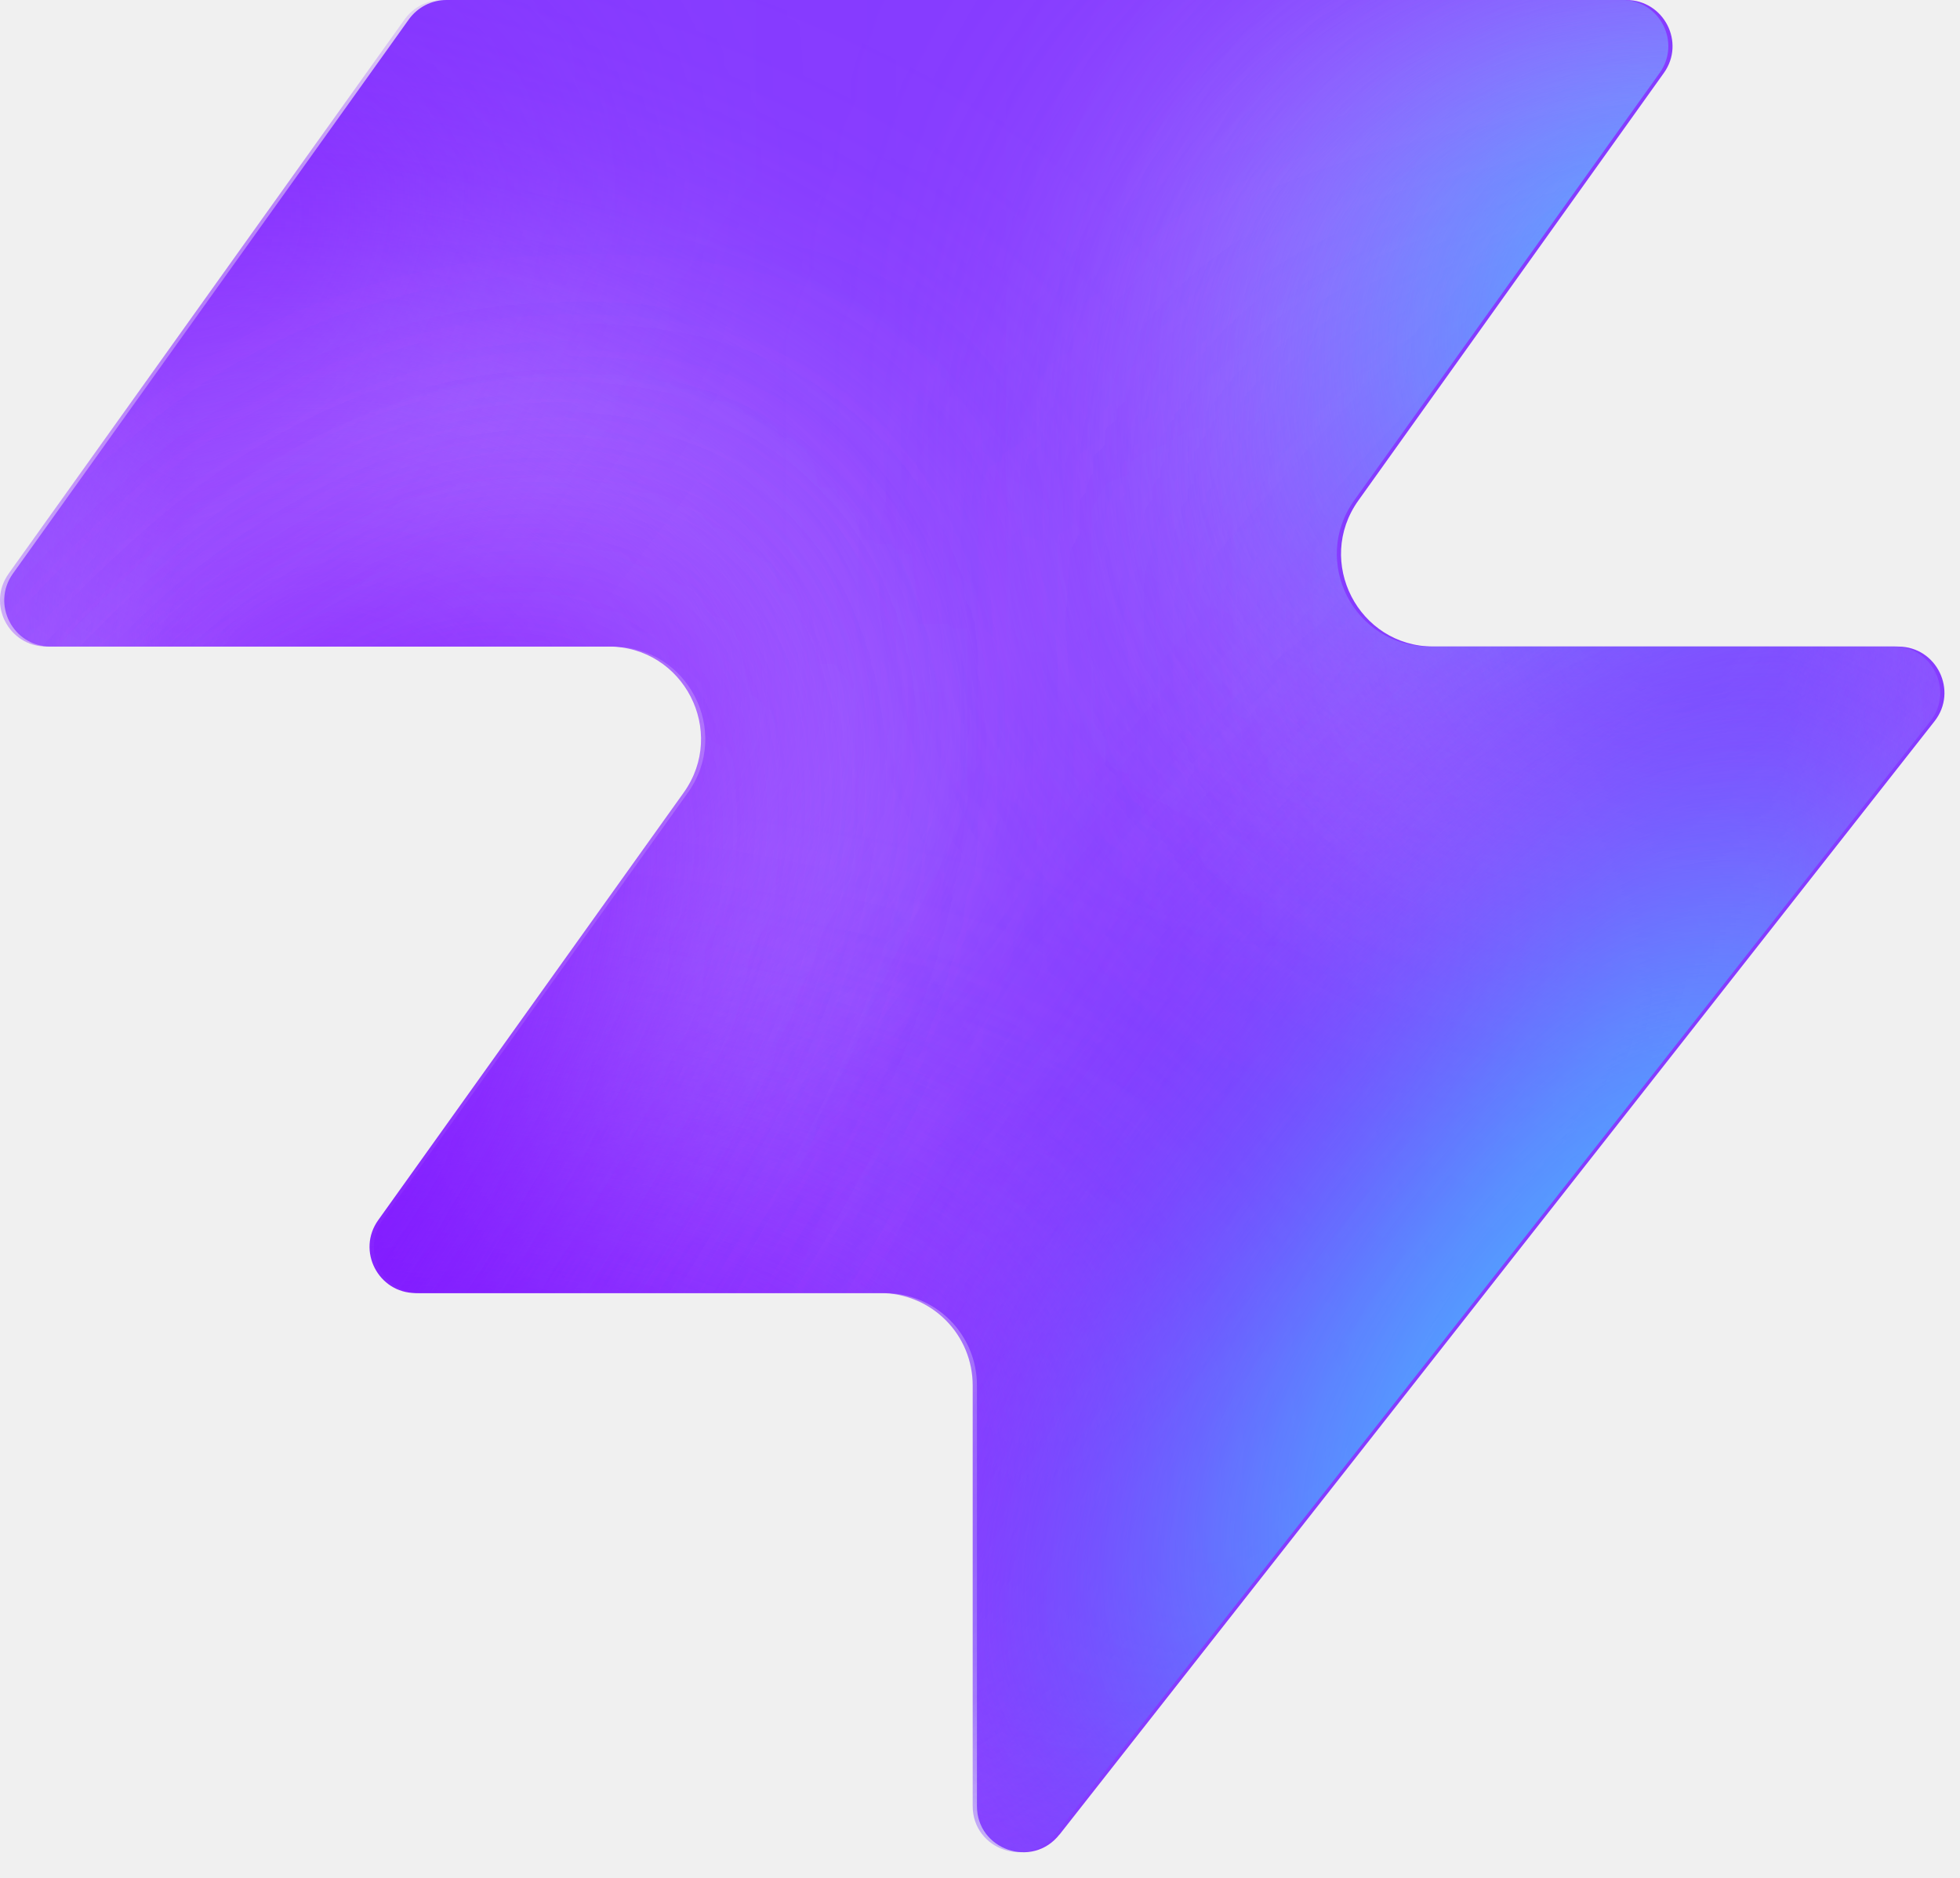
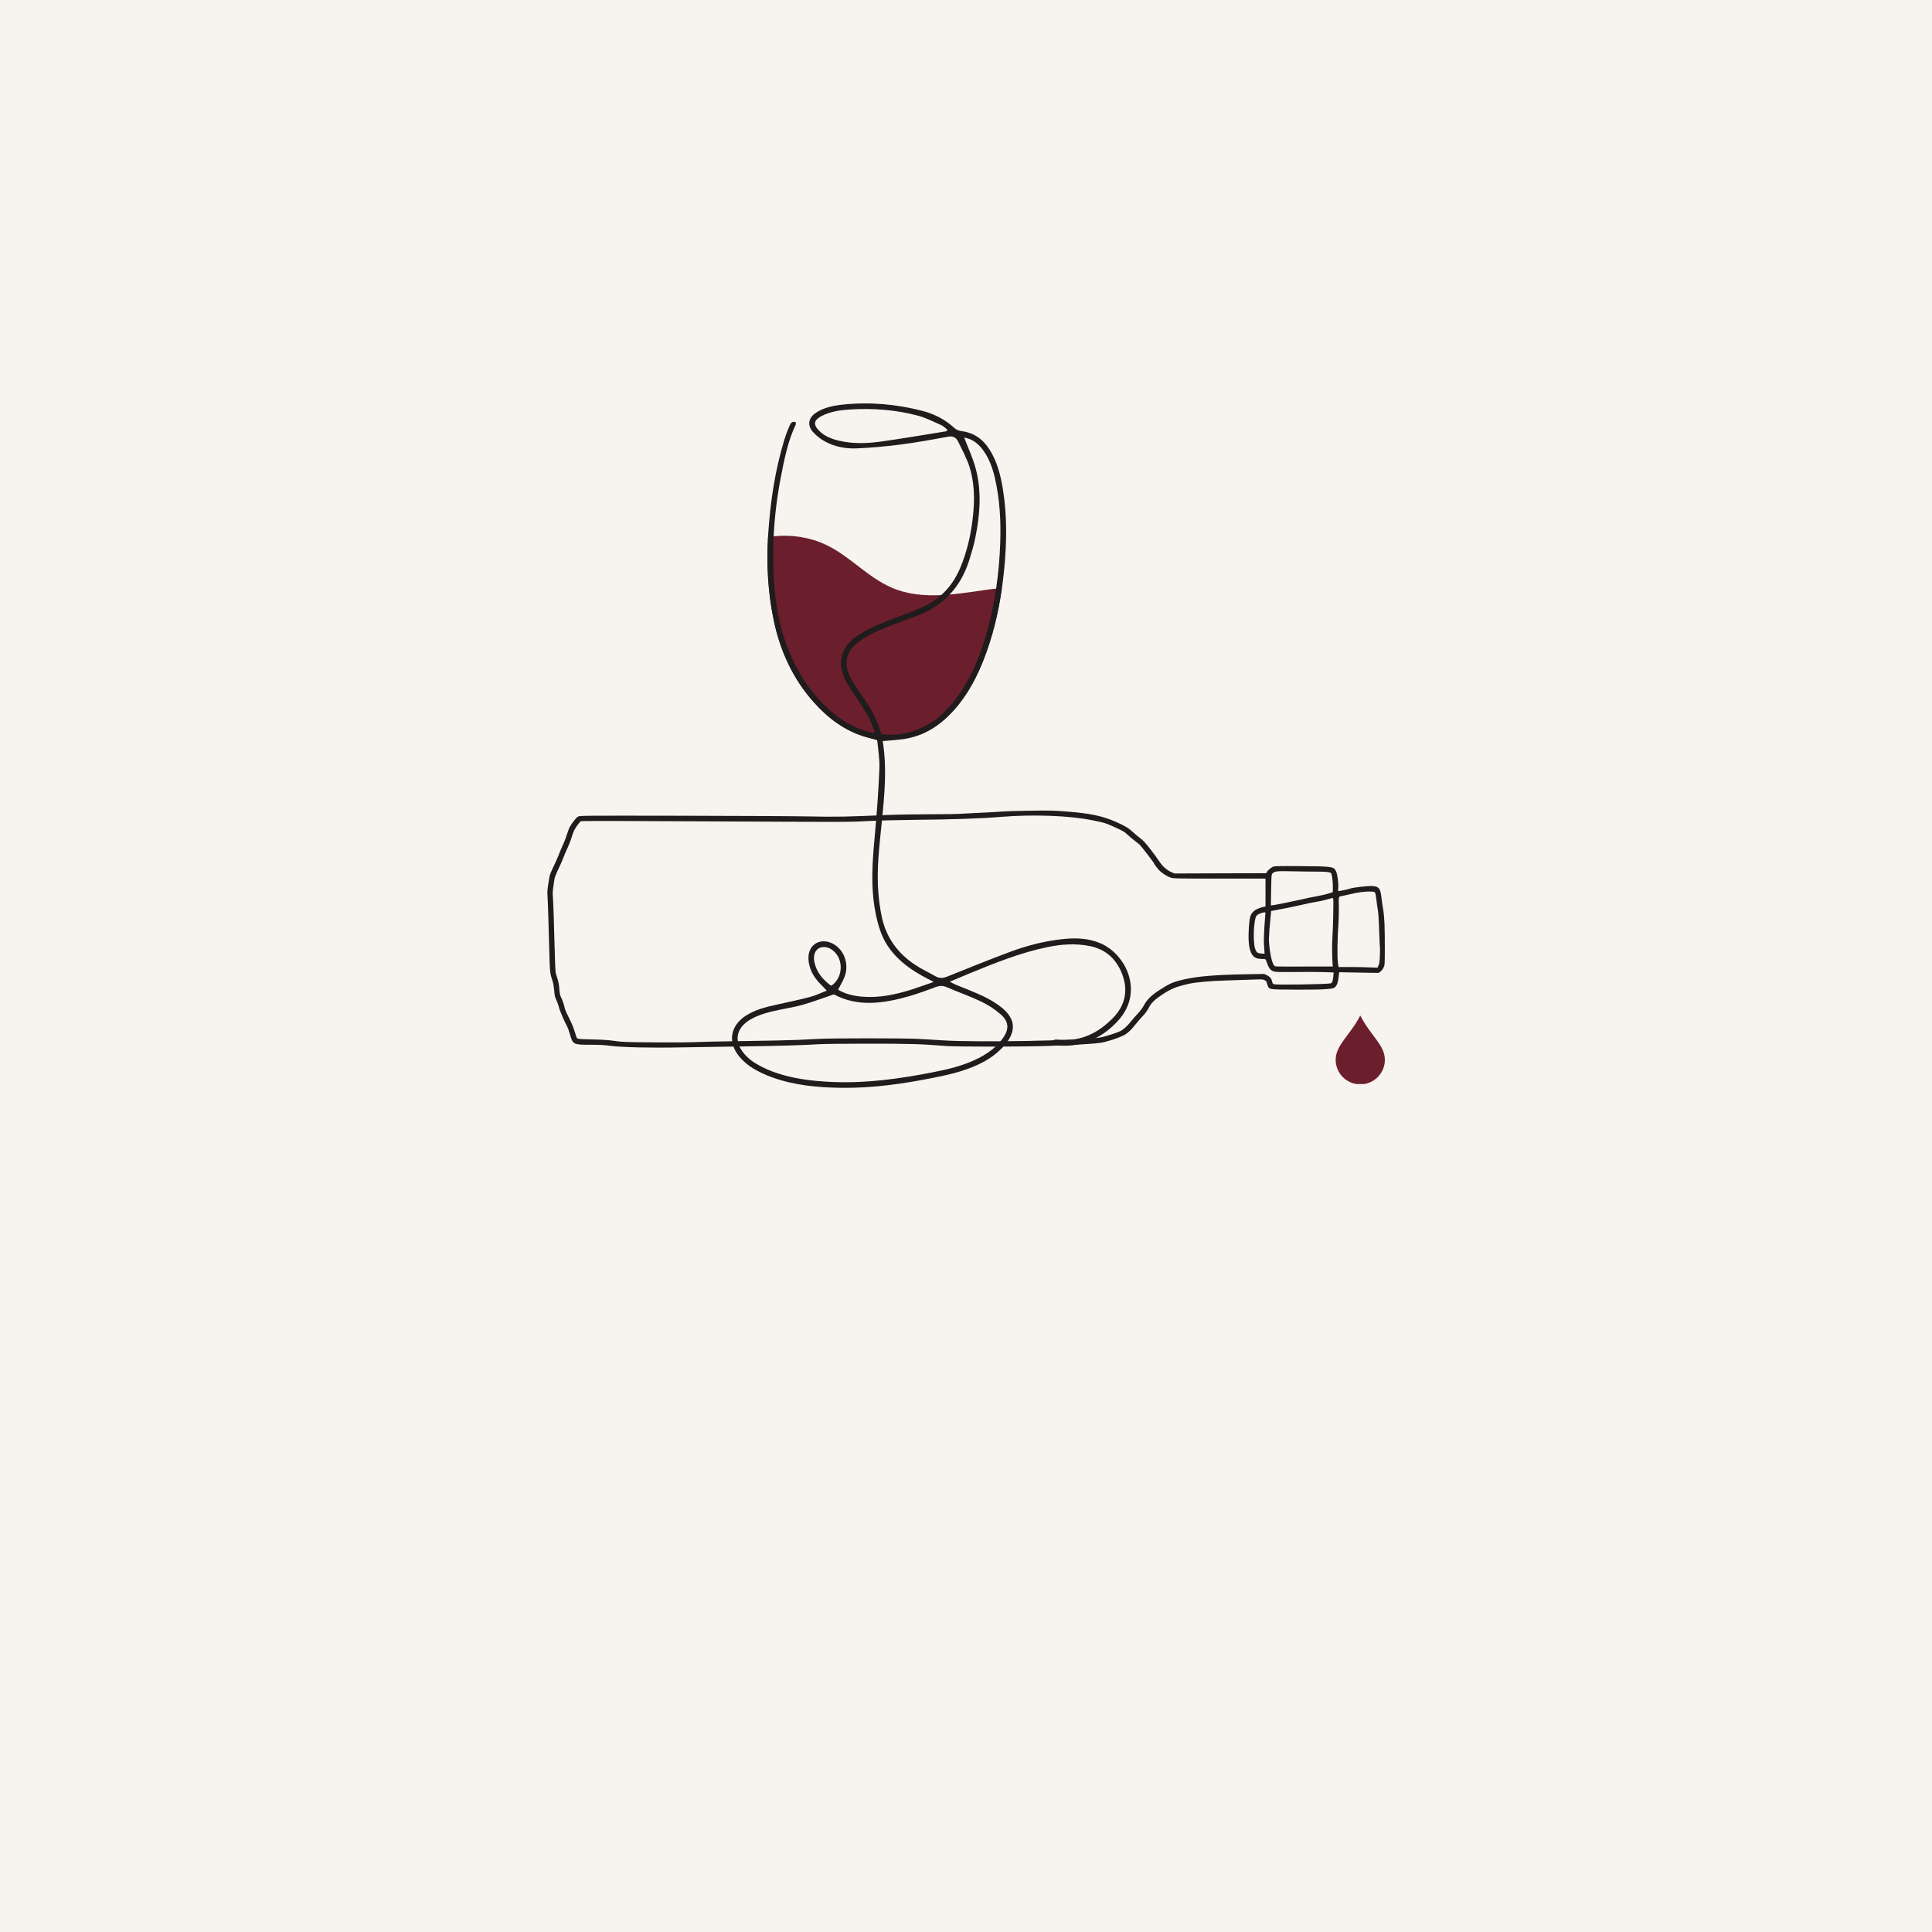
- <svg xmlns="http://www.w3.org/2000/svg" width="48" height="46" fill="none" viewBox="0 0 48 46">
-   <path fill="#863bff" d="M25.946 44.938c-.664.845-2.021.375-2.021-.698V33.937a2.26 2.26 0 0 0-2.262-2.262H10.287c-.92 0-1.456-1.04-.92-1.788l7.48-10.471c1.07-1.497 0-3.578-1.842-3.578H1.237c-.92 0-1.456-1.04-.92-1.788L10.013.474c.214-.297.556-.474.92-.474h28.894c.92 0 1.456 1.04.92 1.788l-7.48 10.471c-1.07 1.498 0 3.579 1.842 3.579h11.377c.943 0 1.473 1.088.89 1.83L25.947 44.94z" style="fill:#863bff;fill:color(display-p3 .525 .23 1);fill-opacity:1" />
-   <mask id="a" width="48" height="46" x="0" y="0" maskUnits="userSpaceOnUse" style="mask-type:alpha">
-     <path fill="#000" d="M25.842 44.938c-.664.844-2.021.375-2.021-.698V33.937a2.26 2.26 0 0 0-2.262-2.262H10.183c-.92 0-1.456-1.04-.92-1.788l7.48-10.471c1.07-1.498 0-3.579-1.842-3.579H1.133c-.92 0-1.456-1.04-.92-1.787L9.91.473c.214-.297.556-.474.92-.474h28.894c.92 0 1.456 1.04.92 1.788l-7.48 10.471c-1.07 1.498 0 3.578 1.842 3.578h11.377c.943 0 1.473 1.088.89 1.832L25.843 44.94z" style="fill:#000;fill-opacity:1" />
-   </mask>
-   <g mask="url(#a)">
-     <g filter="url(#b)">
-       <ellipse cx="5.508" cy="14.704" fill="#ede6ff" rx="5.508" ry="14.704" style="fill:#ede6ff;fill:color(display-p3 .927 .903 1);fill-opacity:1" transform="matrix(.00324 1 1 -.00324 -4.47 31.516)" />
-     </g>
-     <g filter="url(#c)">
-       <ellipse cx="10.399" cy="29.851" fill="#ede6ff" rx="10.399" ry="29.851" style="fill:#ede6ff;fill:color(display-p3 .927 .903 1);fill-opacity:1" transform="matrix(.00324 1 1 -.00324 -39.328 7.883)" />
-     </g>
-     <g filter="url(#d)">
-       <ellipse cx="5.508" cy="30.487" fill="#7e14ff" rx="5.508" ry="30.487" style="fill:#7e14ff;fill:color(display-p3 .492 .077 1);fill-opacity:1" transform="rotate(89.814 -25.913 -14.639)scale(1 -1)" />
-     </g>
-     <g filter="url(#e)">
-       <ellipse cx="5.508" cy="30.599" fill="#7e14ff" rx="5.508" ry="30.599" style="fill:#7e14ff;fill:color(display-p3 .492 .077 1);fill-opacity:1" transform="rotate(89.814 -32.644 -3.334)scale(1 -1)" />
-     </g>
-     <g filter="url(#f)">
-       <ellipse cx="5.508" cy="30.599" fill="#7e14ff" rx="5.508" ry="30.599" style="fill:#7e14ff;fill:color(display-p3 .492 .077 1);fill-opacity:1" transform="matrix(.00324 1 1 -.00324 -34.34 30.47)" />
-     </g>
-     <g filter="url(#g)">
-       <ellipse cx="14.072" cy="22.078" fill="#ede6ff" rx="14.072" ry="22.078" style="fill:#ede6ff;fill:color(display-p3 .927 .903 1);fill-opacity:1" transform="rotate(93.35 24.506 48.493)scale(-1 1)" />
-     </g>
-     <g filter="url(#h)">
-       <ellipse cx="3.47" cy="21.501" fill="#7e14ff" rx="3.47" ry="21.501" style="fill:#7e14ff;fill:color(display-p3 .492 .077 1);fill-opacity:1" transform="rotate(89.009 28.708 47.59)scale(-1 1)" />
-     </g>
-     <g filter="url(#i)">
-       <ellipse cx="3.47" cy="21.501" fill="#7e14ff" rx="3.47" ry="21.501" style="fill:#7e14ff;fill:color(display-p3 .492 .077 1);fill-opacity:1" transform="rotate(89.009 28.708 47.59)scale(-1 1)" />
-     </g>
-     <g filter="url(#j)">
-       <ellipse cx=".387" cy="8.972" fill="#7e14ff" rx="4.407" ry="29.108" style="fill:#7e14ff;fill:color(display-p3 .492 .077 1);fill-opacity:1" transform="rotate(39.51 .387 8.972)" />
-     </g>
-     <g filter="url(#k)">
-       <ellipse cx="47.523" cy="-6.092" fill="#7e14ff" rx="4.407" ry="29.108" style="fill:#7e14ff;fill:color(display-p3 .492 .077 1);fill-opacity:1" transform="rotate(37.892 47.523 -6.092)" />
-     </g>
-     <g filter="url(#l)">
-       <ellipse cx="41.412" cy="6.333" fill="#47bfff" rx="5.971" ry="9.665" style="fill:#47bfff;fill:color(display-p3 .28 .748 1);fill-opacity:1" transform="rotate(37.892 41.412 6.333)" />
-     </g>
-     <g filter="url(#m)">
-       <ellipse cx="-1.879" cy="38.332" fill="#7e14ff" rx="4.407" ry="29.108" style="fill:#7e14ff;fill:color(display-p3 .492 .077 1);fill-opacity:1" transform="rotate(37.892 -1.88 38.332)" />
-     </g>
-     <g filter="url(#n)">
-       <ellipse cx="-1.879" cy="38.332" fill="#7e14ff" rx="4.407" ry="29.108" style="fill:#7e14ff;fill:color(display-p3 .492 .077 1);fill-opacity:1" transform="rotate(37.892 -1.88 38.332)" />
-     </g>
-     <g filter="url(#o)">
-       <ellipse cx="35.651" cy="29.907" fill="#7e14ff" rx="4.407" ry="29.108" style="fill:#7e14ff;fill:color(display-p3 .492 .077 1);fill-opacity:1" transform="rotate(37.892 35.651 29.907)" />
-     </g>
-     <g filter="url(#p)">
-       <ellipse cx="38.418" cy="32.4" fill="#47bfff" rx="5.971" ry="15.297" style="fill:#47bfff;fill:color(display-p3 .28 .748 1);fill-opacity:1" transform="rotate(37.892 38.418 32.4)" />
-     </g>
+ <svg xmlns="http://www.w3.org/2000/svg" width="2000" zoomAndPan="magnify" viewBox="0 0 1500 1500" height="2000" preserveAspectRatio="xMidYMid meet" version="1.0">
+   <defs>
+     <clipPath id="2458a90053">
+       <path d="M 424.961 629.152 L 1075.211 629.152 L 1075.211 813.652 L 424.961 813.652 Z M 424.961 629.152 " clip-rule="nonzero" />
+     </clipPath>
+     <clipPath id="a6906f6b21">
+       <path d="M 1037.016 788.398 L 1075.266 788.398 L 1075.266 841.648 L 1037.016 841.648 Z M 1037.016 788.398 " clip-rule="nonzero" />
+     </clipPath>
+   </defs>
+   <rect x="-150" width="1800" fill="#ffffff" y="-150" height="1800" fill-opacity="1" />
+   <rect x="-150" width="1800" fill="#f7f3ee" y="-150" height="1800" fill-opacity="1" />
+   <g clip-path="url(#2458a90053)">
+     <path fill="#1e1c1c" d="M 1074.922 717.289 C 1074.754 713.168 1074.297 708.219 1073.922 706.262 C 1073.547 704.305 1072.965 700.477 1072.672 697.688 C 1071.758 689.949 1070.883 688.574 1066.348 687.992 C 1063.102 687.535 1050.535 688.949 1047.453 690.113 C 1045.996 690.656 1039.172 692.027 1038.965 691.82 C 1038.883 691.738 1038.883 690.531 1039.008 689.199 C 1039.297 686.078 1038.422 679.086 1037.465 676.922 C 1035.637 672.719 1035.051 672.637 1010 672.469 C 990.562 672.344 989.316 672.387 987.941 673.133 C 986.152 674.051 983.363 676.672 983.363 677.422 C 983.363 677.711 983.113 677.961 982.863 677.961 C 982.574 677.961 966.512 678.004 947.156 678.047 L 911.992 678.172 L 909.703 677.254 C 906.207 675.84 902.754 672.801 900.215 669.016 C 897.012 664.227 890.77 656.031 888.52 653.699 C 887.48 652.574 885.691 650.996 884.523 650.16 C 883.402 649.328 881.238 647.582 879.824 646.25 C 875.992 642.711 873.578 641.258 866.379 638.094 C 856.145 633.559 846.281 631.477 828.551 630.102 C 818.395 629.27 815.148 629.188 799.629 629.438 C 790.016 629.562 780.359 629.852 778.152 630.062 C 775.988 630.27 769.246 630.684 763.172 630.934 C 757.137 631.184 749.77 631.559 746.773 631.766 C 743.82 632.016 732.457 632.184 721.598 632.184 C 710.734 632.227 697.793 632.391 692.879 632.602 C 656.926 634.18 649.934 634.305 629 633.891 C 617.555 633.641 572.609 633.434 529.121 633.348 C 450.672 633.223 450.047 633.223 448.676 634.055 C 447.344 634.848 444.387 638.594 442.473 641.84 C 441.973 642.672 440.934 645.461 440.102 647.996 C 438.645 652.449 438.27 653.406 435.648 659.152 C 434.984 660.609 434.441 661.855 434.441 661.98 C 434.441 662.438 430.863 670.68 428.988 674.465 C 427.867 676.797 426.867 679.254 426.742 679.875 C 425.035 689.906 424.785 691.988 425.035 694.941 C 425.328 698.688 425.953 717.246 426.492 738.93 C 426.91 754.91 426.992 755.703 429.031 761.734 C 429.531 763.066 430.031 766.273 430.281 768.938 C 430.613 773.055 430.863 774.137 432.07 776.719 C 432.859 778.383 433.734 780.84 434.027 782.211 C 434.484 784.5 438.52 793.906 440.27 796.777 C 440.684 797.484 441.684 800.23 442.473 802.938 C 444.848 811.051 445.055 811.137 458.078 811.137 C 465.363 811.137 469.109 811.344 473.812 811.969 C 482.383 813.133 505.898 813.672 529.328 813.176 C 539.273 813.008 560.914 812.633 577.395 812.426 C 606.359 812.008 622.34 811.551 635.867 810.719 C 639.402 810.469 656.715 810.301 674.363 810.301 C 706.324 810.301 714.105 810.512 734.289 812.094 C 743.277 812.758 794.344 812.758 813.57 812.051 C 834.504 811.301 849.734 810.387 854.562 809.637 C 859.18 808.887 867.086 806.391 871.75 804.184 C 875.203 802.562 877.949 800.023 882.859 793.863 C 884.523 791.824 886.398 789.66 887.023 789.078 C 888.645 787.578 891.059 784.211 892.266 781.797 C 893.68 778.883 896.762 775.887 902.047 772.391 C 909.285 767.605 912.824 766.148 922.812 763.859 C 928.598 762.57 939.75 761.57 952.984 761.195 C 960.184 760.988 969.34 760.695 973.293 760.527 C 979.828 760.281 980.578 760.32 981.906 761.027 C 983.031 761.609 983.406 762.152 983.613 763.277 C 983.781 764.066 984.156 765.23 984.488 765.855 C 985.652 768.227 985.863 768.27 1005.504 768.352 C 1025.938 768.477 1034.387 768.02 1036.133 766.73 C 1037.84 765.441 1038.758 763.191 1039.254 758.863 L 1039.754 754.828 L 1054.988 755.117 L 1070.176 755.367 L 1071.633 754.453 C 1072.426 753.914 1073.508 752.582 1074.09 751.414 C 1075.129 749.336 1075.129 749.293 1075.172 737.059 C 1075.211 730.316 1075.086 721.41 1074.922 717.289 Z M 1070.344 749.461 L 1069.512 751.332 L 1063.184 751.082 C 1059.73 750.914 1052.906 750.789 1048.035 750.789 L 1039.215 750.789 L 1038.715 747.172 C 1038.133 743.051 1038.34 727.359 1039.172 717.082 C 1039.422 713.754 1039.547 707.719 1039.465 703.641 C 1039.34 695.523 1039.129 696.191 1042.043 695.648 C 1042.836 695.523 1045.746 694.859 1048.496 694.191 C 1054.527 692.734 1060.355 691.988 1064.309 692.195 C 1066.973 692.32 1067.262 692.402 1067.723 693.402 C 1068.012 693.984 1068.43 696.441 1068.68 698.812 C 1068.887 701.184 1069.387 704.555 1069.719 706.262 C 1070.094 708.219 1070.508 714.086 1070.758 722.074 C 1071.008 729.066 1071.258 735.059 1071.383 735.395 C 1071.469 735.727 1071.469 738.641 1071.344 741.801 C 1071.219 746.379 1070.969 748.004 1070.344 749.461 Z M 1034.512 727.484 C 1034.094 733.145 1034.18 743.008 1034.68 749.25 L 1034.762 750.418 L 1013.535 750.418 C 988.316 750.457 990.355 750.5 989.48 749.832 C 988.152 748.875 986.695 743.883 985.82 737.141 C 984.906 730.191 984.988 727.652 986.402 712.711 L 986.902 707.301 L 988.566 707.012 C 995.266 705.805 1006.461 703.516 1010.625 702.516 C 1013.371 701.809 1018.238 700.809 1021.445 700.27 C 1026.312 699.438 1029.727 698.605 1034.219 697.23 C 1034.719 697.062 1034.969 697.355 1035.137 698.23 C 1035.426 700.02 1035.012 719.746 1034.512 727.484 Z M 1034.469 762.152 C 1034.219 762.777 1033.637 763.359 1033.137 763.484 C 1029.891 764.191 990.773 764.816 989.109 764.148 C 988.273 763.859 987.902 763.359 987.734 762.32 C 987.277 759.906 986.027 758.324 983.656 757.199 L 981.492 756.16 L 967.551 756.41 C 943.164 756.824 929.262 758.031 918.441 760.613 C 910.535 762.484 907.746 763.734 899.715 768.977 C 893.848 772.848 890.434 776.219 888.312 780.254 C 887.398 782.047 885.523 784.625 883.777 786.496 C 882.113 788.246 879.699 791.035 878.449 792.617 C 875.203 796.695 871.957 799.605 869.543 800.688 C 865.883 802.312 857.891 804.809 854.312 805.477 C 840.953 807.973 757.18 809.469 731.168 807.68 C 725.34 807.305 716.727 806.766 712.066 806.559 C 701.164 806.016 647.227 806.016 636.199 806.559 C 631.539 806.766 623.84 807.141 619.012 807.391 C 614.227 807.641 596.121 808.016 578.852 808.262 C 561.582 808.473 544.434 808.848 540.773 809.055 C 537.109 809.305 522.793 809.387 508.934 809.305 C 485.715 809.137 483.258 809.055 477.309 808.18 C 472.562 807.516 467.902 807.18 459.746 807.016 C 450.59 806.809 448.508 806.641 448.051 806.141 C 447.758 805.809 446.969 803.645 446.344 801.355 C 445.68 799.109 444.262 795.445 443.18 793.238 C 439.934 786.707 438.688 783.961 438.395 782.418 C 437.938 780.047 436.688 776.512 435.605 774.305 C 434.773 772.68 434.484 771.309 434.273 767.855 C 434.066 764.98 433.609 762.32 432.902 760.156 C 432.32 758.324 431.652 756.16 431.445 755.367 C 431.238 754.578 430.863 747.086 430.695 738.723 C 430.156 717.039 429.531 698.605 429.199 695.441 C 429.031 693.652 429.156 691.238 429.574 688.574 C 429.945 686.285 430.363 683.539 430.488 682.457 C 430.613 681.375 431.695 678.586 432.82 676.215 C 433.984 673.844 435.273 671.094 435.691 670.055 C 437.23 666.059 440.27 658.941 441.227 656.945 C 441.766 655.82 442.766 653.285 443.391 651.328 C 444.012 649.371 444.805 647.039 445.137 646.125 C 446.012 643.668 449.883 638.094 451.09 637.594 C 451.797 637.301 480.094 637.301 544.52 637.676 C 661.5 638.258 657.547 638.301 674.57 637.426 C 682.684 637.012 698.625 636.637 711.191 636.512 C 739.035 636.262 762.379 635.473 777.156 634.223 C 801.418 632.184 829.965 633.184 847.609 636.762 C 857.016 638.633 858.184 638.969 863.301 641.258 C 872.125 645.168 872.832 645.586 875.91 648.496 C 876.992 649.496 879.199 651.367 880.781 652.574 C 882.402 653.781 884.234 655.281 884.898 655.863 C 885.98 656.863 895.969 669.848 895.969 670.262 C 895.969 670.805 899.176 675.008 900.508 676.215 C 903.086 678.543 906.414 680.543 908.953 681.375 C 911.285 682.082 913.574 682.125 946.992 682.125 L 982.531 682.125 L 982.531 703.766 L 981.41 704.016 C 975.125 705.387 971.879 707.719 970.672 711.754 C 969.797 714.711 969.133 724.945 969.465 730.398 C 969.797 736.227 970.922 740.012 972.918 742.133 C 974.582 743.926 976.332 744.508 980.367 744.547 C 982.242 744.547 982.617 744.672 982.906 745.504 C 983.113 746.004 983.699 747.543 984.195 748.918 C 985.57 752.496 987.07 753.953 989.98 754.453 C 991.398 754.703 998.012 754.785 1006.879 754.66 C 1014.91 754.535 1024.605 754.578 1028.434 754.746 L 1035.426 755.035 L 1035.176 758.031 C 1035.012 759.656 1034.719 761.488 1034.469 762.152 Z M 1031.016 693.859 C 1028.977 694.484 1024.941 695.398 1022.066 695.898 C 1019.195 696.398 1014.242 697.398 1011.039 698.188 C 1004.504 699.688 991.688 702.309 988.691 702.723 L 986.695 702.973 L 986.902 691.031 C 987.109 679.461 987.152 679.004 988.027 678.086 C 989.648 676.379 991.48 676.172 1003.547 676.465 C 1009.75 676.629 1018.156 676.715 1022.277 676.715 C 1029.434 676.715 1032.555 677.047 1033.387 677.879 C 1034.094 678.586 1034.887 684.414 1034.844 688.531 L 1034.762 692.695 Z M 981.699 719.164 C 981.16 729.691 981.117 730.109 981.492 735.559 L 981.824 740.512 L 979.246 740.305 C 976.207 740.094 975.457 739.473 974.418 736.434 C 973.461 733.602 973.125 725.113 973.75 719.121 C 974.332 713.504 974.832 711.59 976.039 710.465 C 976.996 709.59 980.367 708.344 981.781 708.344 C 982.574 708.344 982.617 708.508 982.367 710.133 C 982.242 711.09 981.949 715.168 981.699 719.164 Z M 981.699 719.164 " fill-opacity="1" fill-rule="nonzero" />
  </g>
-   <defs>
-     <filter id="b" width="60.045" height="41.654" x="-19.77" y="16.149" color-interpolation-filters="sRGB" filterUnits="userSpaceOnUse">
-       <feFlood flood-opacity="0" result="BackgroundImageFix" />
-       <feBlend in="SourceGraphic" in2="BackgroundImageFix" result="shape" />
-       <feGaussianBlur result="effect1_foregroundBlur_2002_17158" stdDeviation="7.659" />
-     </filter>
-     <filter id="c" width="90.34" height="51.437" x="-54.613" y="-7.533" color-interpolation-filters="sRGB" filterUnits="userSpaceOnUse">
-       <feFlood flood-opacity="0" result="BackgroundImageFix" />
-       <feBlend in="SourceGraphic" in2="BackgroundImageFix" result="shape" />
-       <feGaussianBlur result="effect1_foregroundBlur_2002_17158" stdDeviation="7.659" />
-     </filter>
-     <filter id="d" width="79.355" height="29.4" x="-49.64" y="2.03" color-interpolation-filters="sRGB" filterUnits="userSpaceOnUse">
-       <feFlood flood-opacity="0" result="BackgroundImageFix" />
-       <feBlend in="SourceGraphic" in2="BackgroundImageFix" result="shape" />
-       <feGaussianBlur result="effect1_foregroundBlur_2002_17158" stdDeviation="4.596" />
-     </filter>
-     <filter id="e" width="79.579" height="29.4" x="-45.045" y="20.029" color-interpolation-filters="sRGB" filterUnits="userSpaceOnUse">
-       <feFlood flood-opacity="0" result="BackgroundImageFix" />
-       <feBlend in="SourceGraphic" in2="BackgroundImageFix" result="shape" />
-       <feGaussianBlur result="effect1_foregroundBlur_2002_17158" stdDeviation="4.596" />
-     </filter>
-     <filter id="f" width="79.579" height="29.4" x="-43.513" y="21.178" color-interpolation-filters="sRGB" filterUnits="userSpaceOnUse">
-       <feFlood flood-opacity="0" result="BackgroundImageFix" />
-       <feBlend in="SourceGraphic" in2="BackgroundImageFix" result="shape" />
-       <feGaussianBlur result="effect1_foregroundBlur_2002_17158" stdDeviation="4.596" />
-     </filter>
-     <filter id="g" width="74.749" height="58.852" x="15.756" y="-17.901" color-interpolation-filters="sRGB" filterUnits="userSpaceOnUse">
-       <feFlood flood-opacity="0" result="BackgroundImageFix" />
-       <feBlend in="SourceGraphic" in2="BackgroundImageFix" result="shape" />
-       <feGaussianBlur result="effect1_foregroundBlur_2002_17158" stdDeviation="7.659" />
-     </filter>
-     <filter id="h" width="61.377" height="25.362" x="23.548" y="2.284" color-interpolation-filters="sRGB" filterUnits="userSpaceOnUse">
-       <feFlood flood-opacity="0" result="BackgroundImageFix" />
-       <feBlend in="SourceGraphic" in2="BackgroundImageFix" result="shape" />
-       <feGaussianBlur result="effect1_foregroundBlur_2002_17158" stdDeviation="4.596" />
-     </filter>
-     <filter id="i" width="61.377" height="25.362" x="23.548" y="2.284" color-interpolation-filters="sRGB" filterUnits="userSpaceOnUse">
-       <feFlood flood-opacity="0" result="BackgroundImageFix" />
-       <feBlend in="SourceGraphic" in2="BackgroundImageFix" result="shape" />
-       <feGaussianBlur result="effect1_foregroundBlur_2002_17158" stdDeviation="4.596" />
-     </filter>
-     <filter id="j" width="56.045" height="63.649" x="-27.636" y="-22.853" color-interpolation-filters="sRGB" filterUnits="userSpaceOnUse">
-       <feFlood flood-opacity="0" result="BackgroundImageFix" />
-       <feBlend in="SourceGraphic" in2="BackgroundImageFix" result="shape" />
-       <feGaussianBlur result="effect1_foregroundBlur_2002_17158" stdDeviation="4.596" />
-     </filter>
-     <filter id="k" width="54.814" height="64.646" x="20.116" y="-38.415" color-interpolation-filters="sRGB" filterUnits="userSpaceOnUse">
-       <feFlood flood-opacity="0" result="BackgroundImageFix" />
-       <feBlend in="SourceGraphic" in2="BackgroundImageFix" result="shape" />
-       <feGaussianBlur result="effect1_foregroundBlur_2002_17158" stdDeviation="4.596" />
-     </filter>
-     <filter id="l" width="33.541" height="35.313" x="24.641" y="-11.323" color-interpolation-filters="sRGB" filterUnits="userSpaceOnUse">
-       <feFlood flood-opacity="0" result="BackgroundImageFix" />
-       <feBlend in="SourceGraphic" in2="BackgroundImageFix" result="shape" />
-       <feGaussianBlur result="effect1_foregroundBlur_2002_17158" stdDeviation="4.596" />
-     </filter>
-     <filter id="m" width="54.814" height="64.646" x="-29.286" y="6.009" color-interpolation-filters="sRGB" filterUnits="userSpaceOnUse">
-       <feFlood flood-opacity="0" result="BackgroundImageFix" />
-       <feBlend in="SourceGraphic" in2="BackgroundImageFix" result="shape" />
-       <feGaussianBlur result="effect1_foregroundBlur_2002_17158" stdDeviation="4.596" />
-     </filter>
-     <filter id="n" width="54.814" height="64.646" x="-29.286" y="6.009" color-interpolation-filters="sRGB" filterUnits="userSpaceOnUse">
-       <feFlood flood-opacity="0" result="BackgroundImageFix" />
-       <feBlend in="SourceGraphic" in2="BackgroundImageFix" result="shape" />
-       <feGaussianBlur result="effect1_foregroundBlur_2002_17158" stdDeviation="4.596" />
-     </filter>
-     <filter id="o" width="54.814" height="64.646" x="8.244" y="-2.416" color-interpolation-filters="sRGB" filterUnits="userSpaceOnUse">
-       <feFlood flood-opacity="0" result="BackgroundImageFix" />
-       <feBlend in="SourceGraphic" in2="BackgroundImageFix" result="shape" />
-       <feGaussianBlur result="effect1_foregroundBlur_2002_17158" stdDeviation="4.596" />
-     </filter>
-     <filter id="p" width="39.409" height="43.623" x="18.713" y="10.588" color-interpolation-filters="sRGB" filterUnits="userSpaceOnUse">
-       <feFlood flood-opacity="0" result="BackgroundImageFix" />
-       <feBlend in="SourceGraphic" in2="BackgroundImageFix" result="shape" />
-       <feGaussianBlur result="effect1_foregroundBlur_2002_17158" stdDeviation="4.596" />
-     </filter>
-   </defs>
+   <g clip-path="url(#a6906f6b21)">
+     <path fill="#6b1e2b" d="M 1056.113 788.418 C 1048.473 803.461 1037.016 811.336 1037.016 822.793 C 1037.016 833.336 1045.566 841.887 1056.113 841.887 C 1066.656 841.887 1075.207 833.336 1075.207 822.793 C 1075.207 811.336 1063.75 803.695 1056.113 788.418 Z M 1056.113 788.418 " fill-opacity="1" fill-rule="nonzero" />
+   </g>
+   <path fill="#6b1e2b" d="M 777.848 456.852 C 775.148 475.66 770.734 494.07 763.793 511.91 C 758.781 524.73 752.504 536.859 743.805 547.609 C 735.652 557.668 726.125 565.75 714.375 570.387 C 705.43 572.742 696.352 574.316 687.137 575.102 L 687.117 575.102 C 686.52 575.16 685.922 575.203 685.328 575.246 C 683.949 575.352 682.574 575.441 681.195 575.508 C 681.168 575.191 681.133 574.875 681.109 574.562 C 677.543 573.605 674.785 572.934 672.059 572.152 C 655.797 567.379 642.898 557.594 631.824 545.184 C 615.359 526.715 605.523 504.945 600.586 480.895 C 596.242 459.781 595.066 438.492 596.297 416.992 C 597.734 416.754 599.188 416.551 600.648 416.398 C 614.391 414.898 628.527 417.035 641.062 422.891 C 659.805 431.656 673.586 448.301 692.688 456.438 C 704.777 461.582 717.742 462.652 730.73 462.031 C 732.934 461.93 735.141 461.77 737.348 461.582 C 744.09 461.008 750.809 460.086 757.367 459.172 C 762.559 458.43 767.742 457.516 772.953 457.055 L 773.406 457.023 C 774.883 456.887 776.363 456.832 777.848 456.852 Z M 777.848 456.852 " fill-opacity="1" fill-rule="nonzero" />
+   <path fill="#1e1c1c" d="M 854.465 732.406 C 844.812 728.277 835.039 728.039 825.016 729.121 C 810.926 730.629 797.25 734.141 784.016 739.102 C 767.766 745.18 751.637 751.648 735.555 758.176 C 732.223 759.527 729.375 759.73 726.262 757.938 C 721.129 755 715.715 752.492 710.773 749.262 C 696.785 740.137 687.691 727.441 684.406 710.941 C 683.262 705.125 682.449 699.266 681.977 693.359 C 680.41 674.715 682.84 656.234 684.664 637.746 C 686.699 617.215 688.793 596.711 685.316 575.238 C 685.316 575.219 685.316 575.191 685.316 575.172 C 685.945 575.137 686.551 575.113 687.117 575.094 L 687.137 575.094 C 688.883 575.035 690.379 574.988 691.867 574.832 C 696.34 574.359 700.855 574.145 705.211 573.18 C 708.34 572.492 711.395 571.555 714.375 570.379 C 726.125 565.738 735.652 557.645 743.805 547.598 C 752.504 536.852 758.781 524.719 763.793 511.898 C 770.746 494.059 775.148 475.637 777.859 456.832 C 778.566 451.984 779.141 447.109 779.625 442.203 C 781.688 421.207 782.031 400.18 778.547 379.258 C 776.758 368.523 774.074 358.066 768.09 348.758 C 762.93 340.738 755.82 335.84 746.188 334.668 C 744.188 334.391 742.422 333.59 740.898 332.258 C 733.672 325.543 725.168 321.289 715.715 318.879 C 695.512 313.746 675.02 311.934 654.266 314.141 C 646.949 314.938 639.648 316.336 633.355 320.578 C 627.684 324.402 626.582 330.152 631.074 335.266 C 633.941 338.477 637.281 341.074 641.098 343.062 C 648.648 347.023 657.047 348.5 665.477 348.113 C 676.684 347.598 687.895 346.609 699.023 345.156 C 711.395 343.547 723.672 341.344 735.914 339.066 C 739.844 338.336 742.32 339.551 743.895 342.852 C 746.965 349.277 750.535 355.586 752.672 362.312 C 756.543 374.523 756.77 387.172 755.484 399.922 C 754.066 414.055 751.059 427.715 745.551 440.828 C 742.008 449.246 737.125 456.359 730.73 462.031 C 726.496 465.781 721.801 468.809 716.641 471.113 C 713.852 472.387 711.07 473.688 708.223 474.793 C 699.84 478.047 691.289 480.895 683.059 484.48 C 676.738 487.254 670.352 490.277 664.762 494.262 C 652.266 503.176 649.656 515.781 657.008 529.32 C 659.414 533.793 662.598 537.852 665.324 542.176 C 668.609 547.336 671.988 552.473 674.922 557.828 C 676.711 561.113 677.75 564.816 679.133 568.336 C 678.102 568.68 677.703 568.922 677.344 568.891 C 676.527 568.809 675.723 568.66 674.934 568.441 C 664.477 565.648 655.246 560.523 646.941 553.688 C 633.137 542.285 622.883 528.16 615.344 512.023 C 606.395 492.871 602.266 472.52 600.926 451.578 C 600.18 439.855 600.09 428.129 600.66 416.398 C 601.41 401.156 603.234 386.047 606.133 371.062 C 608.887 356.824 611.602 342.582 617.938 329.344 C 618.129 328.953 617.699 328.254 617.566 327.688 C 614.695 326.801 613.75 328.871 612.984 330.637 C 611.508 334.004 610.211 337.441 609.102 340.945 C 601.801 364.695 598.164 389.07 596.484 413.82 C 596.418 414.875 596.352 415.938 596.297 416.992 C 595.066 438.492 596.242 459.781 600.586 480.895 C 605.523 504.941 615.359 526.711 631.824 545.18 C 642.898 557.594 655.797 567.379 672.035 572.145 C 674.762 572.934 677.52 573.605 681.082 574.555 C 681.109 574.867 681.141 575.184 681.172 575.496 C 681.816 582.43 683.031 589.418 682.773 596.352 C 682.18 612.254 680.992 628.156 679.602 644.012 C 678.012 661.93 676.133 679.871 678.102 697.816 C 679 706.078 680.656 714.43 683.324 722.285 C 688.883 738.629 701.141 749.309 715.793 757.543 C 718.449 759.031 721.16 760.395 724.918 762.387 C 718.539 764.594 713.25 766.535 707.871 768.238 C 695.523 772.145 682.977 774.844 669.898 773.852 C 663.121 773.348 656.617 771.895 650.676 768.418 C 652.566 764.633 654.84 761.172 656.078 757.406 C 659.477 746.906 654.289 735.539 644.855 731.883 C 636.059 728.441 627.941 733.703 627.672 743.125 C 627.641 745.578 627.961 747.988 628.641 750.352 C 630.184 756.023 633.559 760.625 637.68 764.723 C 638.895 765.922 640.051 767.188 641.898 769.102 C 637.148 770.957 633.293 772.887 629.215 773.961 C 620.523 776.234 611.727 778.07 602.945 780.027 C 594.754 781.848 586.605 783.812 579.391 788.367 C 566.832 796.301 564.66 809.469 574.348 820.719 C 577.293 824.148 580.691 827.047 584.547 829.406 C 589.289 832.238 594.266 834.578 599.469 836.43 C 616.801 842.719 634.953 844.344 653.176 844.578 C 676.977 844.902 700.477 841.586 723.785 836.98 C 735.828 834.594 747.789 831.938 759.008 826.742 C 767.461 822.824 775.023 817.68 780.898 810.332 C 788.863 800.371 788.293 791.289 778.547 782.969 C 774.25 779.301 769.215 776.32 764.121 773.832 C 756.973 770.348 749.453 767.637 742.094 764.539 C 740.715 763.969 739.441 763.203 737.422 762.191 C 742.93 759.859 747.621 757.848 752.336 755.91 C 772.391 747.695 792.469 739.547 813.816 735.215 C 824.316 733.074 834.84 732.398 845.48 734.391 C 858.902 736.891 867.359 745.16 871.691 757.531 C 875.891 769.539 873.32 780.727 864.531 789.879 C 853.312 801.582 839.852 808.605 823.027 807.336 C 821.609 807.223 820.113 806.965 818.762 807.27 C 817.617 807.516 816.637 808.492 814.562 809.789 C 817.008 810.668 818.211 811.363 819.48 811.512 C 838.637 813.672 854.586 806.816 867.461 793.145 C 888.906 770.418 874.207 740.84 854.465 732.406 Z M 734.992 334.793 C 718.043 337.496 701.129 340.43 684.137 342.816 C 673.184 344.332 662.109 344.73 651.203 342.125 C 645.578 340.777 640.254 338.684 636.059 334.531 C 631.242 329.746 631.715 326.191 637.758 323.055 C 644.816 319.395 652.605 318.348 660.336 317.891 C 677.969 316.859 695.523 318.137 712.648 322.711 C 718.883 324.375 724.777 327.402 730.723 330.035 C 732.477 330.812 733.883 332.355 735.449 333.535 C 735.273 333.938 735.129 334.363 734.992 334.793 Z M 668.977 539.676 C 665.914 535.352 662.828 530.977 660.391 526.293 C 654.691 515.32 656.777 505.562 666.738 498.215 C 671.621 494.609 677.16 491.73 682.742 489.336 C 692.309 485.25 702.137 481.762 711.879 478.117 C 722.156 474.266 730.617 468.727 737.328 461.594 C 744.359 454.145 749.48 444.93 752.789 434.062 C 754.398 428.793 756.008 423.508 757.113 418.113 C 760.793 400.168 762.332 382.055 757.629 364.105 C 755.473 355.895 751.746 348.094 748.613 339.719 C 754.992 340.789 759.625 344.469 763.316 349.578 C 767.934 355.969 770.609 363.25 772.379 370.848 C 776.215 387.461 777.164 404.316 776.578 421.336 C 776.195 433.285 775.133 445.172 773.391 456.996 C 771.707 468.418 769.312 479.688 766.203 490.805 C 761.383 508.012 754.914 524.48 744.602 539.227 C 735.129 552.773 723.402 563.465 707.09 568.273 C 699.715 570.445 692.27 570.906 684.535 570.047 C 684.086 569.082 683.543 568.215 683.266 567.27 C 680.344 557.117 675.031 548.219 668.977 539.676 Z M 632.219 746.582 C 631.309 742 632.703 738.031 635.641 736.297 C 638.805 734.441 643.43 735.168 646.965 738.152 C 655.566 745.383 654.164 759.93 645.297 765.344 C 638.824 760.66 633.84 754.82 632.219 746.582 Z M 761.508 777.492 C 767.066 780.102 772.168 783.414 776.812 787.43 C 783.5 793.281 783.668 799.133 778.398 806.383 C 772.852 814.047 765.199 819.078 756.746 822.992 C 746.664 827.664 735.914 830.219 725.086 832.348 C 699.164 837.465 673.066 841.168 646.543 840.055 C 630.367 839.367 614.332 837.523 599.074 831.668 C 594.496 829.895 590.113 827.727 585.926 825.164 C 582.969 823.316 580.352 821.07 578.074 818.426 C 569.539 808.715 571.242 798.348 582.316 791.719 C 589.621 787.34 597.844 785.598 606.039 783.828 C 611.836 782.578 617.742 781.715 623.402 780.07 C 631 777.863 638.43 775.062 647.406 772.012 C 666.047 782.105 686.258 779.113 706.473 773.25 C 713.133 771.312 719.672 768.93 726.156 766.465 C 729.203 765.305 731.828 765.035 734.945 766.395 C 743.738 770.215 752.852 773.359 761.508 777.492 Z M 761.508 777.492 " fill-opacity="1" fill-rule="nonzero" />
</svg>
